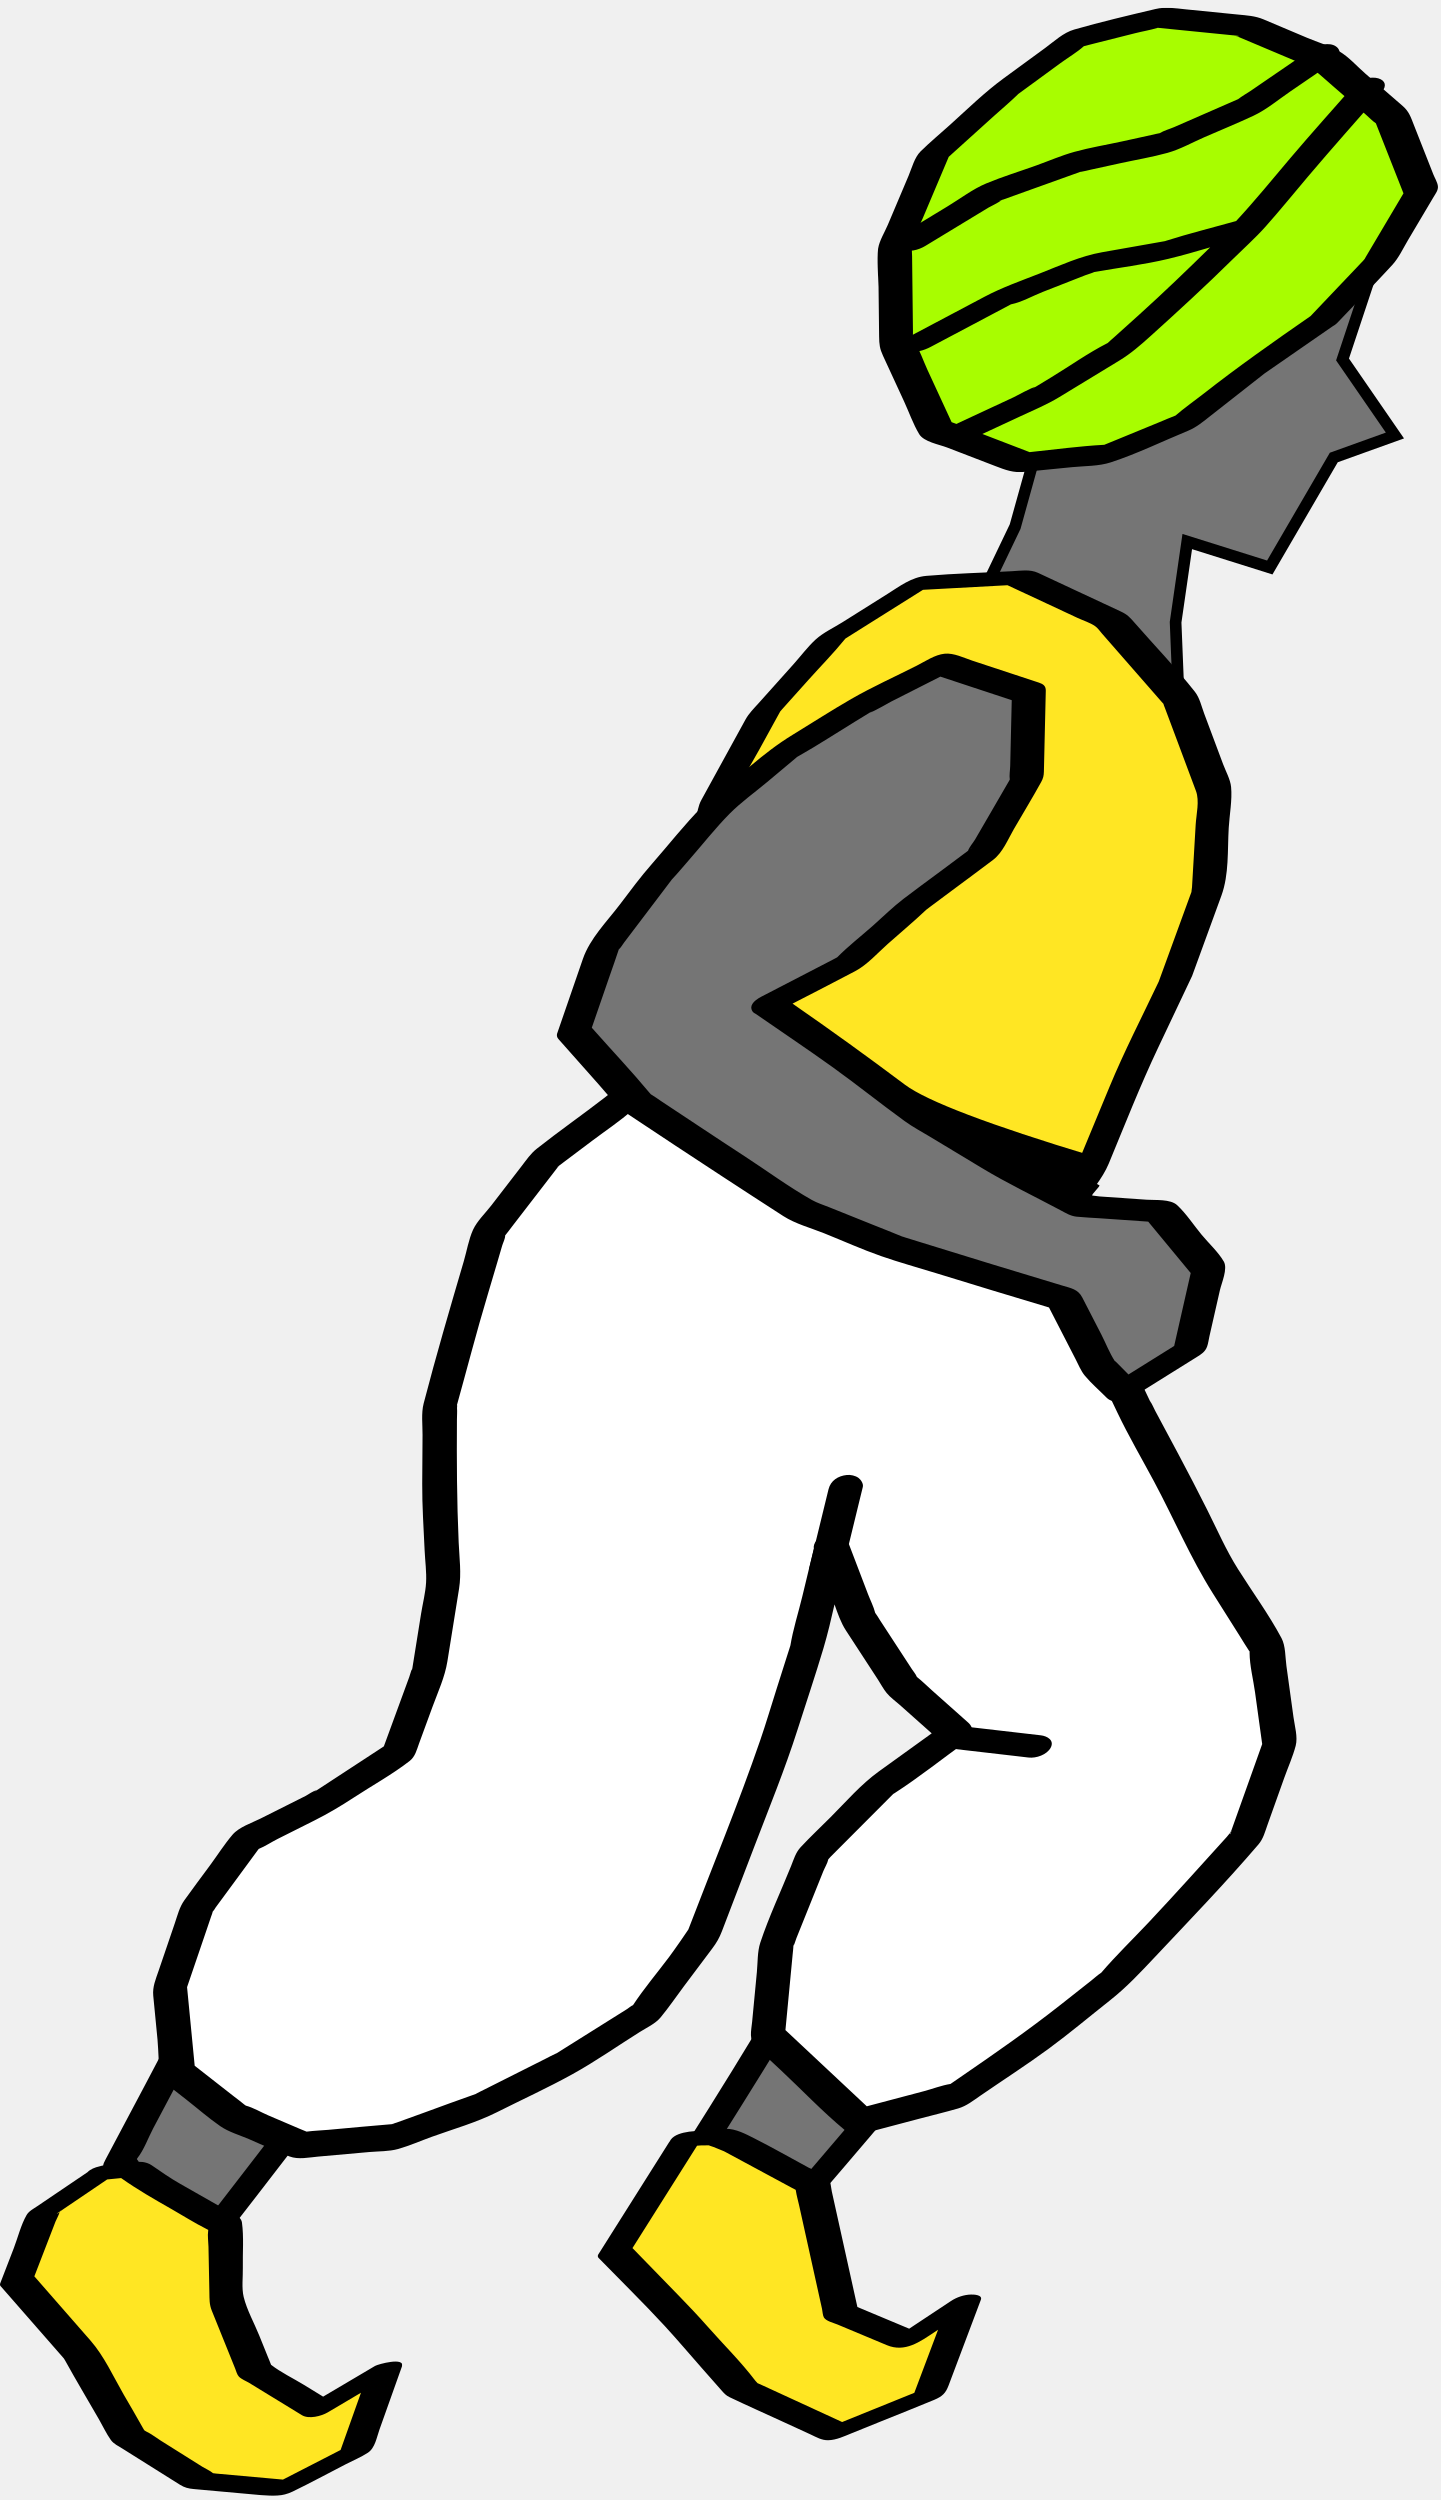
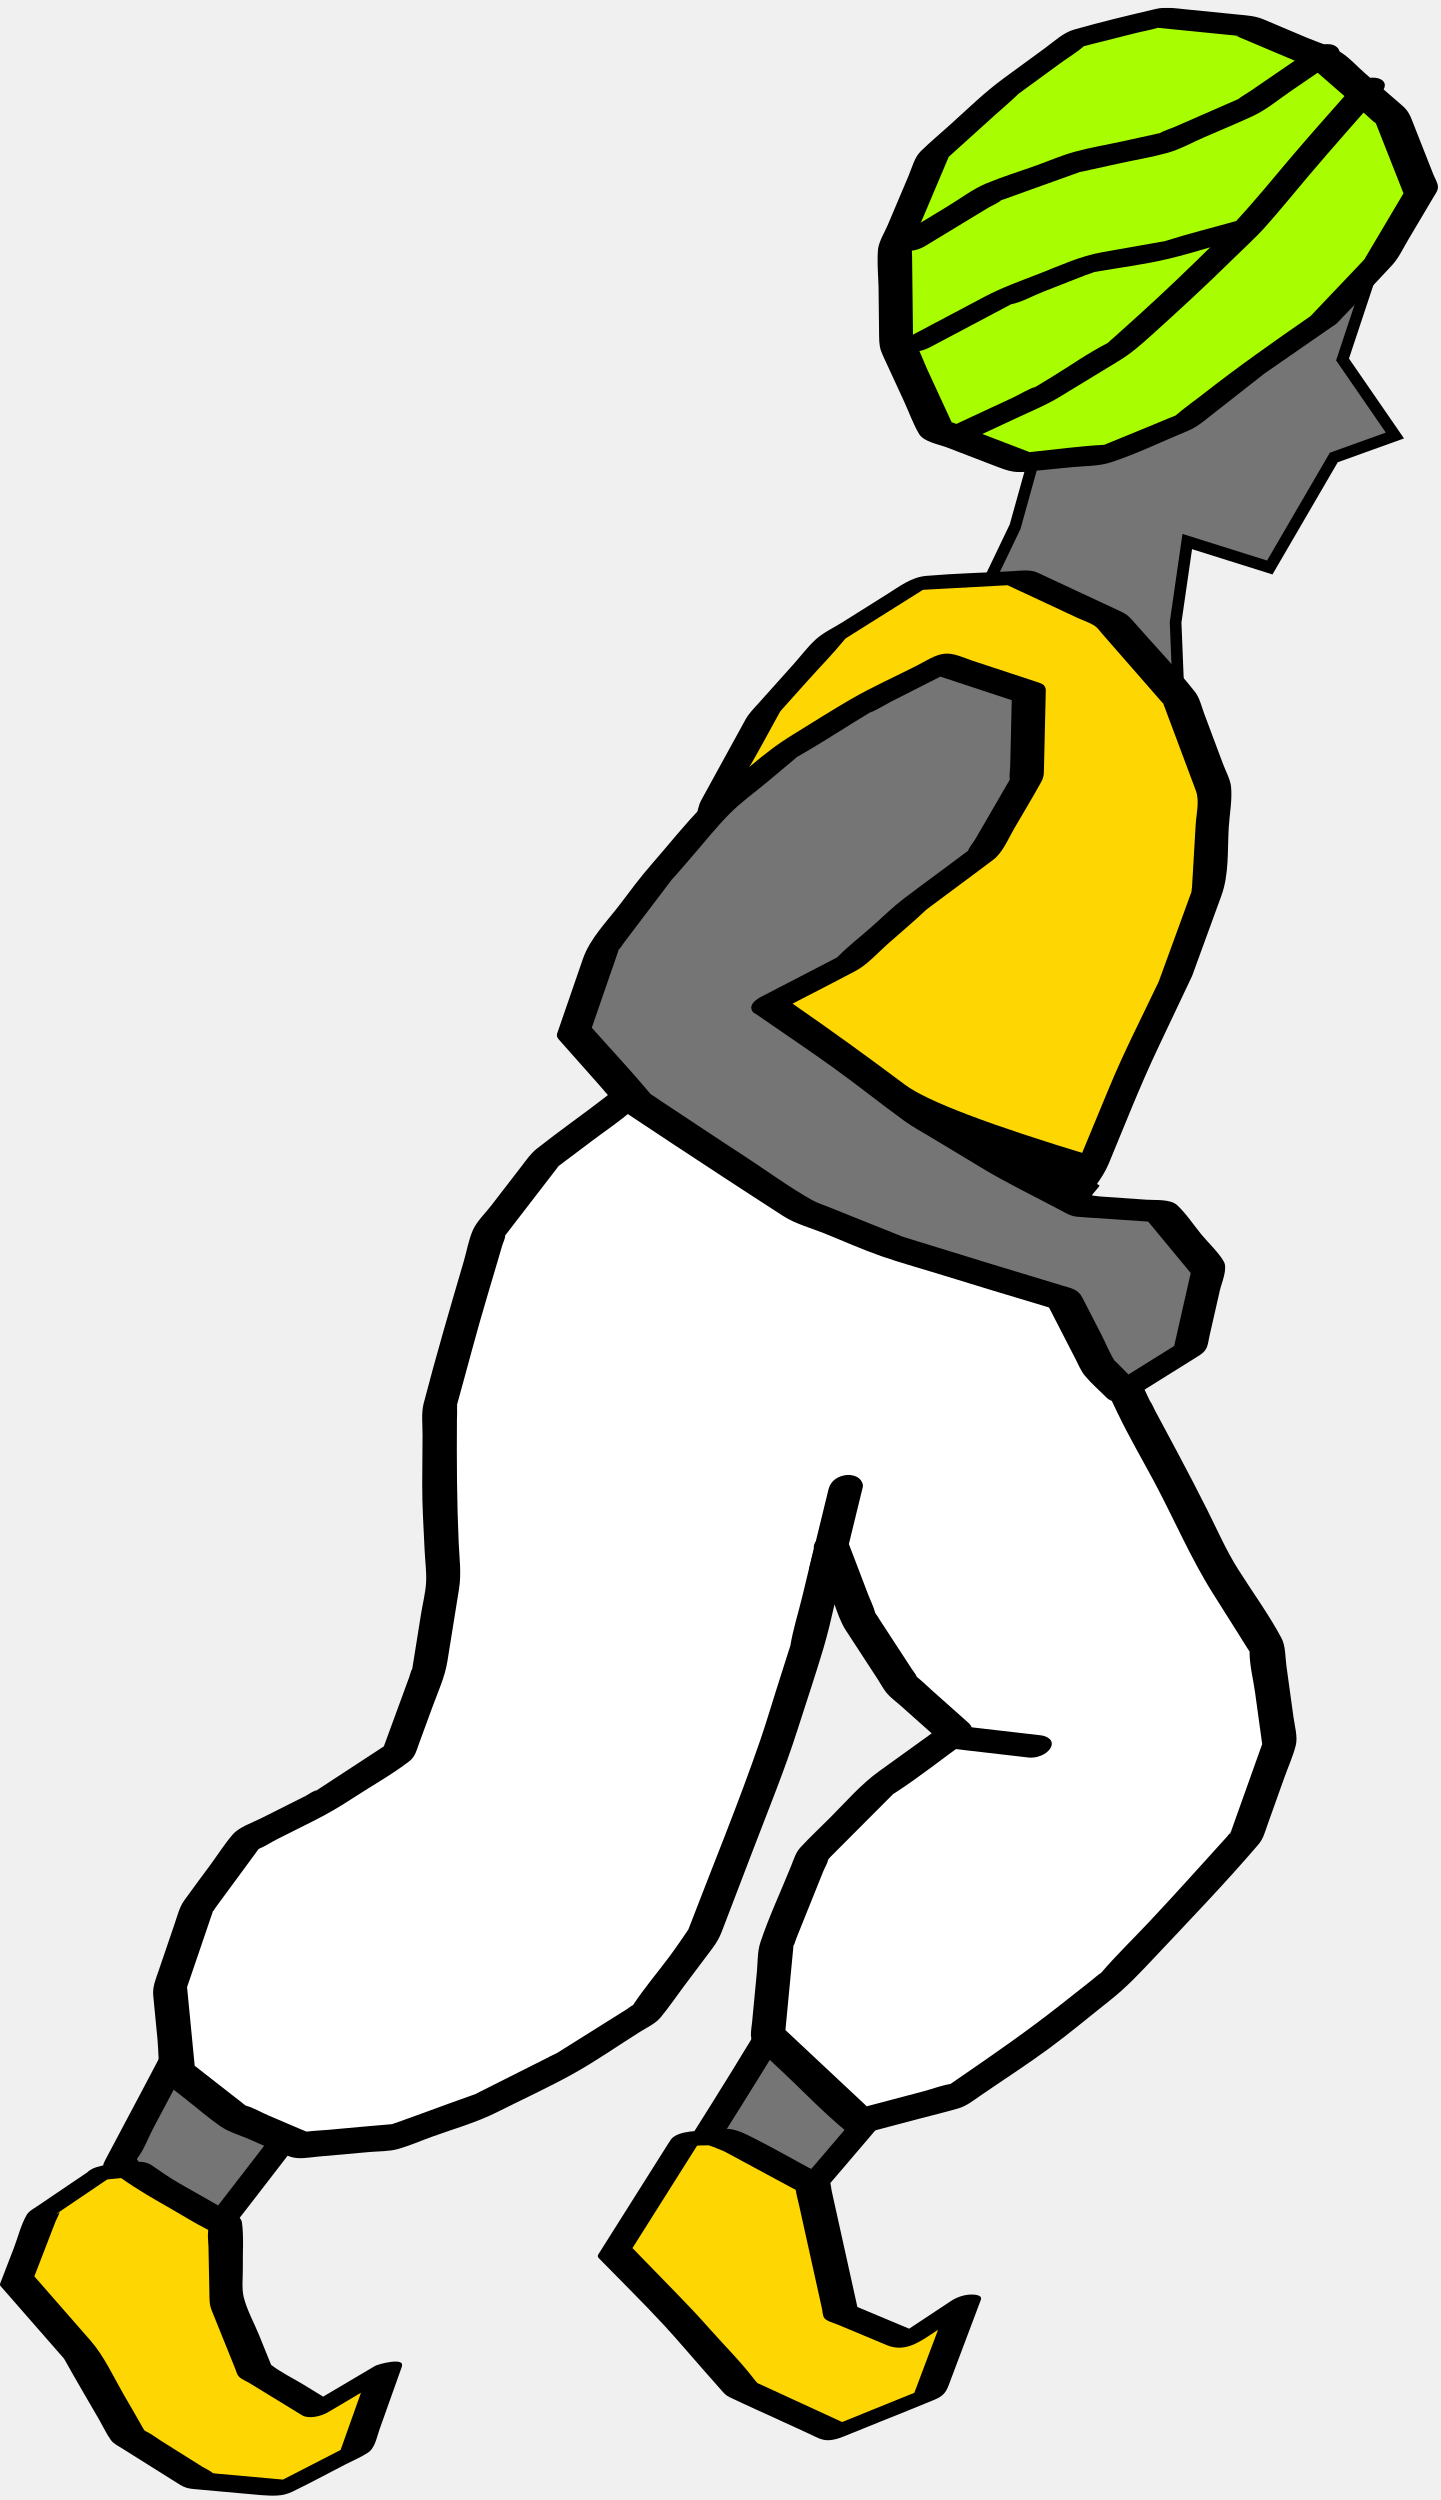
<svg xmlns="http://www.w3.org/2000/svg" xmlns:xlink="http://www.w3.org/1999/xlink" width="102" height="177" viewBox="0 0 102 177">
  <defs>
    <path id="prefix__a" d="M0 0.534L28.476 0.534 28.476 24.198 0 24.198z" />
    <path id="prefix__c" d="M0.522 0.384L40.213 0.384 40.213 33.261 0.522 33.261z" />
  </defs>
  <g fill="none" fill-rule="evenodd">
    <path fill="#757575" d="M96.854 20.021L95.051 25.451 98.76 30.833 94.434 32.389 89.899 40.179 84.058 38.342 83.232 44.054 83.479 50.162 83.891 56.196 83.15 62.105 78.71 60.949 74.43 55.836 71.942 49.621 68.7 43.906 71.88 37.268 73.817 30.267 77.241 24.434 81.799 19.614 86.235 14.652 91.482 10.207 95.8 14.373z" />
    <path fill="#000" d="M94.153 32.052l-4.444 7.634-5.99-1.883-.9 6.23.249 6.156.408 5.994-.677 5.404-3.857-1.004-4.154-4.962-2.463-6.153-3.16-5.579 3.087-6.443L74.2 30.43l3.373-5.746 4.534-4.794 4.417-4.94 4.94-4.186 3.955 3.815 1.01 5.414-1.834 5.523 3.522 5.111-3.964 1.426zm1.354-6.667l1.772-5.334-1.098-5.883-4.68-4.517-5.532 4.687-4.47 4.993-4.558 4.82-3.48 5.907-1.97 7.065-3.256 6.799 3.334 5.878 2.478 6.189 4.431 5.326 5.023 1.307.804-6.415-.414-6.062-.245-6.07.751-5.194 5.693 1.79 4.624-7.944 4.69-1.687-3.897-5.655z" />
    <path fill="#757575" d="M23.365 147.274L18.322 153.855 13.354 160.268 12.186 160.797 8.463 153.103 11.916 146.592 15.356 139.972 19.167 143.862z" />
    <g>
      <path fill="#000" d="M14.358 157.387l-1.473 1.9-1.543-3.191-1.289-2.663c-.099-.204-.186-.524-.336-.695-.008-.008-.018-.026-.026-.042.007-.02.016-.04.035-.063.468-.588.768-1.446 1.118-2.108l1.532-2.89c.521-.98 1.036-1.964 1.549-2.95l1.601-3.083c.822.871 1.648 1.745 2.527 2.545 1.262 1.15 2.66 2.177 3.992 3.25-2.556 3.334-5.113 6.668-7.687 9.99m10.121-10.729c-1.392-1.132-2.87-2.204-4.197-3.412-1.335-1.217-2.547-2.6-3.812-3.89-.548-.56-2.004.037-2.305.617-1.297 2.496-2.58 5-3.898 7.484l-2.79 5.26c-.207.39-.235.488-.043.884l1.11 2.294 2.447 5.057c.253.523 1.268.283 1.65.11.592-.268 1.383-.5 1.829-.982.262-.283.482-.622.718-.927l3-3.871c1.315-1.698 2.62-3.402 3.926-5.106l2.355-3.074c.004-.005.005-.008.007-.013.122-.143.167-.298.003-.431" transform="translate(0 .166)" />
-       <path fill="#ffe623" d="M7.208 153.669L3.067 156.473 1.201 161.304 5.69 166.437 9.071 172.312 14.102 175.475 20.001 176.006 25.222 173.322 27.269 167.574 22.493 170.397 18.03 167.665 16.038 162.732 15.93 157.326 10.649 154.319 9.457 153.448z" transform="translate(0 .166)" />
+       <path fill="#fed601" d="M7.208 153.669L3.067 156.473 1.201 161.304 5.69 166.437 9.071 172.312 14.102 175.475 20.001 176.006 25.222 173.322 27.269 167.574 22.493 170.397 18.03 167.665 16.038 162.732 15.93 157.326 10.649 154.319 9.457 153.448z" transform="translate(0 .166)" />
      <g transform="translate(0 .166) translate(0 152.339)">
        <mask id="prefix__b" fill="#fff">
          <use xlink:href="#prefix__a" />
        </mask>
        <path fill="#000" d="M15.31 22.626c-.068-.007-.149-.02-.228-.03-.207-.178-.548-.324-.758-.456l-2.947-1.852c-.332-.208-.668-.478-1.024-.643-.014-.007-.078-.047-.12-.07-.023-.03-.051-.067-.064-.09-.46-.833-.948-1.65-1.422-2.472-.736-1.28-1.37-2.698-2.348-3.815L2.432 8.66l.863-2.235.638-1.651c.028-.074.23-.455.297-.674-.094.12-.345.164-.093.039.034-.018.066-.043.1-.064.014-.053.021-.097.011-.117.022.042.014.078-.004.113.116-.074.229-.16.34-.236l1.43-.968c.524-.355 1.05-.71 1.574-1.067l.988-.097c1.156.82 2.354 1.504 3.594 2.21.807.46 1.603.968 2.433 1.385.04.02.092.046.14.074 0 .017 0 .037-.005.067-.052.355.015.77.022 1.129l.064 3.22c.01.496-.01.852.171 1.301l1.143 2.832.514 1.274c.071.176.127.42.26.562.175.188.522.32.74.453l1.49.912 2.231 1.366c.491.301 1.377.071 1.83-.196l2.354-1.392-1.443 4.053-4.08 2.097-4.724-.425M26.56 15l-3.683 2.177-1.38-.846c-.75-.458-1.61-.868-2.305-1.408-.007-.017-.014-.031-.024-.06-.055-.16-.128-.315-.19-.47l-.623-1.542c-.354-.878-.876-1.808-1.102-2.728-.154-.632-.047-1.426-.06-2.074-.02-1.042.078-2.167-.063-3.2-.07-.51-.844-.729-1.26-.967-1.039-.59-2.077-1.182-3.115-1.773-.713-.406-1.336-.843-2.012-1.31C9.975.267 8.584.685 7.705.772l-.011.001c-.214.003-.433.033-.65.1-.326.074-.646.2-.85.415l-2.158 1.46-1.396.946c-.263.178-.596.345-.758.627-.403.701-.618 1.6-.908 2.352-.32.826-.64 1.653-.958 2.48-.035.096-.013.177.066.243l2.557 2.925 1.574 1.799c.102.116.207.232.307.351.017.026.049.072.085.138.776 1.406 1.603 2.787 2.404 4.179.275.477.518 1.007.838 1.456.203.284.53.428.826.615 1.358.852 2.716 1.706 4.073 2.559.318.2.603.27.973.302.768.07 1.535.14 2.302.208l2.518.227c.77.07 1.442.099 2.18-.257 1.27-.614 2.514-1.293 3.769-1.938.512-.263 1.07-.494 1.555-.81.515-.337.626-1.09.822-1.639l1.589-4.463c.25-.7-1.691-.168-1.895-.047" mask="url(#prefix__b)" />
      </g>
      <path fill="#000" d="M4.237 156.415l-.007.025c.007-.009.01-.02.014-.03l-.007.005" transform="translate(0 .166)" />
      <path fill="#757575" d="M64.952 145.837L59.879 151.841 54.819 157.734 53.631 158.002 49.57 151.82 53.747 145.181 57.768 138.433 61.314 142.161z" transform="translate(0 .166)" />
      <path fill="#000" d="M55.845 155.26l-1.476 1.719-3.547-5.4c2.162-3.439 4.31-6.876 6.389-10.365.214-.36.43-.72.643-1.08 1.915 2 3.84 3.984 5.787 5.954-2.59 3.065-5.182 6.128-7.796 9.173m10.308-9.664c0-.024-.001-.047-.008-.068-.012-.049-.034-.097-.079-.143-2.42-2.446-4.812-4.911-7.184-7.404-.45-.474-1.913-.056-2.219.458-2.127 3.57-4.259 7.127-6.47 10.644l-1.727 2.743c-.112.178-.123.271-.01.444l4.06 6.182c.207.315.988.144 1.258.084.739-.167 1.597-.247 2.15-.81.23-.235.432-.503.644-.751l3.05-3.552c1.34-1.558 2.664-3.127 3.99-4.696l2.448-2.897c.066-.079.089-.146.095-.207.002-.01.002-.018.002-.027" transform="translate(0 .166)" />
-       <path fill="#ffe623" d="M48.578 151.286L43.526 159.291 48.153 164.049 52.515 168.997 59.136 172.045 65.812 169.343 68.26 162.845 64.186 165.541 59.53 163.593 57.513 154.48 52.271 151.653 50.945 151.112z" transform="translate(0 .166)" />
+       <path fill="#fed601" d="M48.578 151.286L43.526 159.291 48.153 164.049 52.515 168.997 59.136 172.045 65.812 169.343 68.26 162.845 64.186 165.541 59.53 163.593 57.513 154.48 52.271 151.653 50.945 151.112z" transform="translate(0 .166)" />
      <path fill="#000" d="M64.734 169.245l-5.111 2.069-3.322-1.53-2.278-1.048c-.13-.059-.268-.113-.397-.178v-.002c-.05-.063-.11-.117-.16-.18-1.017-1.342-2.257-2.56-3.37-3.824-.648-.734-1.312-1.436-1.995-2.138l-3.322-3.417 4.573-7.247.314-.023c.1-.007.33.01.51-.005.11.049.25.082.338.118l.738.3c.026.013.058.028.093.048.455.247.911.491 1.367.737l3.347 1.805c.087.047.192.09.277.147l.009.046c.052.354.156.709.234 1.058l1.622 7.33c.037.168.044.453.133.603.157.26.69.382.953.492l3.498 1.464c1.294.541 2.344-.238 3.39-.93l.241-.16-1.682 4.465m-14.73-17.615c-.119-.013-.062-.016 0 0m1.245.51c-.099-.042-.08-.04 0 0m17.508 10.147c-.5.01-1.016.186-1.43.46l-2.957 1.958-3.667-1.535-1.811-8.18c-.06-.27-.066-.727-.263-.943-.297-.326-1.01-.544-1.391-.75-1.276-.689-2.539-1.413-3.833-2.067-.59-.299-1.332-.694-2.003-.673-.775.024-1.553.114-2.328.171-.074.006-.158.014-.244.025-.023.001-.042.004-.053.005-.009.001-.017.005-.026.006-.464.065-1.019.215-1.267.567-.026.035-.037.065-.05.097-.012.016-.03.027-.042.045l-5.051 8.005c-.035.096-.013.178.065.244 1.549 1.592 3.144 3.15 4.65 4.783.89.967 1.74 1.975 2.61 2.962l1.406 1.595c.193.218.319.368.58.492 1.224.585 2.466 1.135 3.699 1.703l2.046.94c.414.192.773.416 1.243.405.579-.014 1.117-.275 1.643-.488l2.06-.833c1.264-.512 2.537-1.01 3.796-1.536.588-.247.817-.48 1.022-1.024l.82-2.177 1.464-3.886c.135-.357-.51-.375-.688-.37" transform="translate(0 .166)" />
      <path fill="#FFF" d="M58.851 109.33L57.162 116.333 54.961 123.246 52.394 130.049 49.752 136.954 45.709 142.345 40.012 145.921 34.143 148.875 27.919 151.125 21.287 151.715 16.572 149.7 12.607 146.599 12.023 140.573 13.951 134.913 17.495 130.09 22.982 127.337 28.228 123.903 30.383 118.025 31.38 111.809 31.102 105.597 31.144 99.359 32.796 93.341 34.64 87.066 38.634 81.882 43.805 77.991 48.749 73.492 54.826 74.631 60.517 76.377 66.078 78.666 69.225 83.762 73.964 88.329 77.527 93.685 80.31 99.533 83.337 105.196 86.21 110.912 89.642 116.359 90.593 123.249 88.231 129.874 83.548 135.039 78.852 140.027 73.465 144.277 67.757 148.202 60.835 150.032 54.364 143.97 54.975 137.543 57.541 131.159 62.385 126.304 67.641 122.517 63.868 119.16 60.811 114.467z" transform="translate(0 .166)" />
      <path fill="#000" d="M48.61 136.737l.002-.007-.006.014.005-.007M29.193 117.946c-.01.02-.024.043-.03.058l.03-.058zM87.079 129.614c.019-.022.036-.042.053-.059.006-.02.01-.037.02-.056-.05.017-.068.068-.073.115" transform="translate(0 .166)" />
      <path fill="#000" d="M87.966 127.23l-.776 2.175c-.01.029-.025.061-.039.094.017-.006.036-.008.06-.003-.013-.003-.043.022-.079.06-.01.025-.02.052-.022.075-.01.117-.038.057-.031-.017-.087.101-.187.235-.214.263-1.84 2.03-3.667 4.071-5.544 6.067-1.115 1.184-2.3 2.33-3.36 3.565l-.012.006c-.239.156-.46.363-.683.54l-2.18 1.72c-2.265 1.786-4.598 3.407-6.976 5.041l-.815.561c-.628.099-1.283.355-1.885.514l-4.041 1.069-5.76-5.395.515-5.404c.015-.164.039-.33.046-.494l.004-.042c-.012.024-.027.05-.048.077.019-.025.033-.057.049-.087.016-.143.057-.13.02-.035.078-.164.129-.37.19-.522l1.274-3.17.63-1.569c.098-.242.299-.57.355-.845.064-.064.146-.166.165-.185l.955-.957 2.625-2.632.852-.854.006-.005c.018-.01.044-.024.086-.05 1.757-1.135 3.415-2.462 5.113-3.685.464-.334.541-.92.11-1.305l-2.531-2.252c-.37-.328-.728-.688-1.116-.994-.003-.008-.002-.011-.007-.022-.075-.18-.234-.36-.34-.523l-2.264-3.473c-.104-.161-.199-.336-.317-.487l-.015-.018c-.112-.45-.348-.903-.512-1.333l-1.38-3.615c-.032-.48-.734-.702-1.13-.678-.18.011-.354.054-.515.119-.489.164-.875.517-.812.962l-.809 3.356c-.282 1.172-.67 2.363-.858 3.555l.015-.092c-.006.028-.013.056-.022.083-.079.24-.153.48-.23.72-.239.753-.48 1.506-.718 2.259-.39 1.22-.75 2.454-1.167 3.665-1.552 4.513-3.388 8.954-5.093 13.41-.013.036-.972 1.427-1.37 1.957-.843 1.125-1.776 2.223-2.548 3.398-.13.047-.322.215-.412.272l-1.888 1.185-3.106 1.949c-.019.007-.047.02-.097.042-.227.103-.448.225-.671.338l-2.169 1.091-2.133 1.074c-.194.098-.394.19-.585.295-.038.02-.06.033-.078.045-1.22.422-2.427.878-3.64 1.317l-1.97.712c-.025.009-.242.067-.327.108h-.007c-1.498.119-2.994.267-4.491.4-.506.045-1.031.06-1.538.128-.157-.07-.322-.13-.474-.195l-2.246-.96c-.497-.213-1.05-.544-1.582-.687-.042-.031-.088-.061-.093-.066-.232-.199-.484-.379-.726-.568l-1.97-1.54-.83-.65-.54-5.564 1.357-3.98.356-1.049c.03-.086.071-.178.092-.267-.021.023-.048.048-.085.07.03-.018.06-.049.09-.086l.002-.005c.027-.136.065-.122.047-.063.063-.094.121-.201.166-.263l.683-.928 1.705-2.32.607-.826c.017-.024.036-.047.054-.07.454-.183.914-.493 1.327-.7l2.6-1.305c.986-.494 1.88-1.027 2.802-1.63 1.301-.852 2.717-1.63 3.947-2.584.408-.316.508-.79.678-1.254l.947-2.583c.389-1.06.88-2.114 1.058-3.233l.825-5.138c.173-1.08.021-2.186-.028-3.275-.13-2.909-.142-5.788-.123-8.702.002-.27.026-.55.006-.82-.003-.033.024-.172.001-.198-.003-.002-.005 0-.007-.002l.487-1.773c.37-1.346.726-2.697 1.108-4.04.408-1.432.84-2.858 1.26-4.286l.35-1.194c.06-.204.216-.493.208-.705 0-.004-.002-.004-.002-.007.179-.214.342-.443.512-.664l3.16-4.1c.04-.051.09-.108.128-.164l.333-.252 2.074-1.56c.934-.703 1.932-1.361 2.806-2.138 1.26-1.12 2.496-2.272 3.744-3.408l.534-.485 2.998.561 2.017.379.165.022c-.067-.022-.102-.036.002 0 .09.013.181.029.185.043.002.01-.036.002-.083-.011l.17.052c2.277.698 4.57 1.322 6.772 2.229l3.818 1.572 2.823 4.571c.268.433.622.745.989 1.099l2.5 2.41 1.14 1.098.337.325c.019.018.034.038.05.057.01.027.024.053.033.071.08.136.178.265.265.397l.864 1.299 1.903 2.859c.113.17.26.527.43.647-.06-.043-.151-.321-.043-.094.07.145.138.29.207.436.837 1.757 1.67 3.516 2.509 5.272.795 1.668 1.737 3.276 2.608 4.905 1.405 2.628 2.572 5.39 4.161 7.913l1.895 3.005c.22.35.432.709.663 1.053.02.029.031.043.046.061-.004.018-.007.04-.007.076.005.916.262 1.9.387 2.806l.456 3.304.05.36-1.397 3.916m-60.211 22.995c.117-.03.36-.03 0 0m-5.346-23.628c-.04.025-.08.05-.12.077-.222.15.047-.05.12-.077m17.104-44.18c-.032.038-.06.066-.071.052l.07-.052m52.068 39.001l-.501-3.633c-.085-.611-.054-1.418-.35-1.974-.9-1.685-2.063-3.271-3.08-4.887-.84-1.33-1.475-2.793-2.18-4.197-.66-1.312-1.33-2.61-2.022-3.905l-1.656-3.096c-.123-.231-.228-.508-.384-.72.023.032.153.322.05.106-.06-.126-.121-.253-.18-.38l-2.54-5.337c-.282-.593-.703-1.127-1.066-1.672l-1.958-2.944c-.309-.463-.58-.917-.98-1.304-.706-.686-1.417-1.366-2.126-2.05l-2.264-2.182-.069-.067-.032-.073c-.144-.331-.399-.647-.588-.954l-1.882-3.046c-.347-.56-.562-1.078-1.188-1.35-1.757-.764-3.542-1.537-5.34-2.199-1.677-.616-3.438-1.06-5.146-1.583-1.59-.488-3.265-.702-4.898-1.008-.767-.144-1.732-.497-2.521-.368-.82.135-1.495 1-2.077 1.53-1.241 1.128-2.436 2.372-3.763 3.398-1.593 1.232-3.247 2.386-4.827 3.634-.437.344-.737.79-1.075 1.23l-2.158 2.8c-.412.534-1.01 1.102-1.292 1.725-.308.683-.442 1.509-.653 2.225-.982 3.342-1.962 6.685-2.838 10.056-.182.7-.075 1.515-.08 2.233l-.023 3.446c-.01 1.575.1 3.15.17 4.723.033.75.146 1.54.103 2.292-.042.72-.235 1.463-.35 2.175l-.547 3.419c-.024.147-.053.294-.071.442-.001.012-.004.014-.005.023.01-.024.018-.044.037-.075-.014.023-.025.05-.037.076-.023.145-.061.15-.029.056-.08.181-.128.399-.192.572l-1.796 4.902-4.51 2.951-.25.164c-.187-.005-.611.31-.765.387l-3.202 1.607c-.621.312-1.52.6-1.986 1.145-.576.674-1.064 1.449-1.59 2.163-.606.826-1.227 1.644-1.821 2.48-.347.487-.482 1.057-.674 1.621l-1.153 3.382c-.204.601-.435 1.116-.375 1.753.099 1.038.202 2.075.302 3.113.082.841.04 1.822.257 2.641.08.305.333.47.568.652.404.318.81.634 1.216.951.797.624 1.572 1.306 2.405 1.881.594.41 1.368.633 2.027.914.955.409 1.904.861 2.876 1.23.629.237 1.371.067 2.024.009l3.622-.323c.655-.058 1.396-.035 2.035-.214.807-.227 1.597-.578 2.384-.862 1.536-.555 3.162-1.011 4.625-1.747 1.774-.893 3.596-1.725 5.334-2.686 1.638-.905 3.193-2 4.778-2.994.49-.309 1.094-.579 1.47-1.032.579-.7 1.096-1.463 1.64-2.19l2.018-2.69c.299-.398.502-.75.68-1.215l2.288-5.979c1.054-2.754 2.177-5.5 3.072-8.31.609-1.914 1.256-3.82 1.828-5.744.303-1.021.548-2.064.785-3.11.223.639.447 1.292.81 1.85l2.26 3.468c.203.312.387.668.623.957.258.314.623.573.925.84l2.263 2.015c-1.247.9-2.494 1.798-3.742 2.697-1.27.915-2.313 2.132-3.416 3.237-.706.708-1.443 1.396-2.123 2.128-.35.377-.485.858-.675 1.331-.722 1.796-1.568 3.584-2.178 5.42-.214.644-.18 1.415-.244 2.083l-.335 3.515c-.064.678-.259 1.283.281 1.798.576.55 1.163 1.09 1.745 1.634 1.501 1.407 2.948 2.932 4.533 4.246.614.51 1.352.233 2.037.051l3.27-.864c.905-.24 1.819-.458 2.718-.718.594-.172 1.072-.56 1.576-.906 1.612-1.11 3.268-2.174 4.846-3.333 1.477-1.085 2.886-2.275 4.324-3.41 1.19-.938 2.166-1.99 3.208-3.096 2.462-2.617 4.972-5.219 7.31-7.95.345-.404.463-.896.641-1.393l1.184-3.319c.266-.747.609-1.504.81-2.273.161-.617-.07-1.393-.155-2.015M55.965 116.306c.03-.126.038-.23 0 0" transform="translate(0 .166)" />
      <path fill="#000" d="M15.054 135.212c0 .005-.003.01-.005.016.029-.032.046-.061.054-.084-.016.024-.032.048-.049.068M56.175 137.615v.01l.02-.044-.02.034M54.241 75.501l-.007-.002h-.001l.104.032c-.032-.01-.064-.018-.096-.03" transform="translate(0 .166)" />
      <path fill="#a8fd00" d="M93.712 22.474L88.727 25.928 83.939 29.683 78.322 31.991 72.322 32.584 66.278 30.26 63.447 24.127 63.368 17.237 66.075 10.834 71.193 6.214 76.176 2.568 82.132 1.065 88.205 1.673 93.886 4.072 98.559 8.124 100.616 13.342 97.673 18.305z" transform="translate(0 .166)" />
      <path fill="#000" d="M87.392 2.344l-.014-.001c.037.017.072.03.108.039-.033-.011-.064-.025-.094-.038M89.509 26.292l.032-.021c-.01.005-.017.011-.025.016l-.007.005" transform="translate(0 .166)" />
      <g transform="translate(0 .166) translate(61.596)">
        <mask id="prefix__d" fill="#fff">
          <use xlink:href="#prefix__c" />
        </mask>
        <path fill="#000" d="M36.466 15.722l-1.033 1.743c-.114.193-.233.383-.342.578l-.062.115c-.032.041-.07.09-.091.111-.155.162-.308.324-.461.487-.449.47-.897.942-1.345 1.414l-1.942 2.044c-2.593 1.798-5.148 3.592-7.631 5.54-.636.498-1.318.971-1.93 1.503l-.015.005c-.376.14-.744.306-1.115.458l-3.103 1.275c-.268.11-.54.214-.808.33-1.763.096-3.53.336-5.288.52l-5.523-2.123-1.712-3.709c-.3-.65-.546-1.398-.926-2.007-.033-.052-.044-.12-.079-.17-.008-.01-.013-.015-.017-.016-.01-.177 0-.363-.002-.533l-.061-5.311c-.004-.313-.054-.66.023-.96.15-.577.494-1.165.725-1.713l1.846-4.366 3.225-2.912c.546-.492 1.115-.968 1.641-1.48.026-.025.038-.04.052-.054.213-.151.422-.309.634-.463l2.366-1.73c.529-.389 1.155-.752 1.65-1.195.249-.06.496-.127.743-.19l2.875-.725c.52-.132 1.091-.224 1.615-.386h.004l1.116.112 3.002.3 1.14.114.146.015c-.04-.02-.08-.042-.116-.073.034.03.08.053.13.074.057.007.114.014.17.017.287.016.129.076-.077.021.087.031.175.056.241.084l1.156.488 2.767 1.168.958.404c.162.07.374.202.266.104.485.404.955.829 1.432 1.242l2.416 2.095c.222.192.44.43.684.593l.005.003.097.244 1.858 4.716-1.304 2.199m3.409-3.564l-1.356-3.442c-.225-.57-.344-.979-.804-1.378l-2.642-2.29c-.582-.506-1.168-1.181-1.838-1.573-.692-.405-1.54-.65-2.278-.961L27.86 1.205C27.27.956 26.673.926 26.04.863L22.352.495C21.616.42 20.942.3 20.214.472c-1.92.454-3.86.91-5.756 1.453-.772.22-1.415.836-2.05 1.301l-2.94 2.15c-1.353.99-2.553 2.169-3.797 3.291-.695.628-1.427 1.231-2.093 1.89-.426.421-.617 1.177-.845 1.717L1.26 15.756c-.218.516-.6 1.121-.685 1.677-.132.855.02 1.852.03 2.714l.04 3.505c.007.558.04.862.276 1.37l1.491 3.231c.349.756.64 1.6 1.068 2.314.33.552 1.414.734 1.976.95l3.45 1.327c.69.265 1.248.476 2.004.401l3.404-.337c.882-.087 1.886-.06 2.736-.34 1.858-.606 3.66-1.492 5.466-2.235.61-.25 1.086-.66 1.601-1.064l2.907-2.281c.296-.232.594-.462.888-.696l-.02.01c.01-.003.018-.01.027-.015l.068-.054c.171-.137.044-.023-.043.038.073-.043.145-.104.209-.148l2.773-1.922 1.815-1.256c.132-.071.25-.155.34-.25 1.296-1.365 2.616-2.71 3.89-4.095.464-.504.766-1.169 1.113-1.754l1.815-3.061c.14-.238.347-.493.309-.78-.037-.273-.234-.592-.334-.847" mask="url(#prefix__d)" />
      </g>
      <path fill="#000" d="M73.32 27.222c-.004 0-.008.003-.011.004h.004l.006-.004" transform="translate(0 .166)" />
      <path fill="#000" d="M97.59 5.382c-.503-.153-1.336.049-1.69.453-1.51 1.72-3.042 3.423-4.523 5.168-1.277 1.506-2.52 3.038-3.86 4.482l-.026.006c-1.64.462-3.305.873-4.93 1.388l-.08.028h-.006c-.408.07-.813.144-1.22.216l-3.22.568c-1.539.271-2.945.926-4.397 1.495-1.331.522-2.678.991-3.941 1.662l-5.288 2.802c-.38.202-.654.683-.203.957.49.296 1.25.018 1.695-.218l4.61-2.443 1.036-.55.033-.017.014-.002c.746-.15 1.532-.6 2.238-.877l3.008-1.179c.19-.074.438-.135.64-.23 1.737-.305 3.519-.52 5.234-.93.995-.24 1.982-.524 2.967-.815-1.642 1.612-3.29 3.2-5.001 4.744l-1.807 1.628c-.147.133-.307.26-.447.402-.011.005-.016.006-.03.014-1.355.69-2.635 1.603-3.934 2.393l-1.016.618-.127.077c.014-.004.024-.004.03 0-.005-.003-.025.004-.036.004-.038.023-.077.045-.116.07-.224.146.01-.036.112-.07-.211.01-1.418.675-1.535.73l-4.222 1.965c-.364.17-.95.592-.616 1.042.317.428 1.21.25 1.595.071l3.699-1.721c.93-.433 1.884-.827 2.762-1.361l4.244-2.582c.832-.506 1.492-1.084 2.218-1.738 1.972-1.779 3.91-3.558 5.8-5.423.783-.773 1.62-1.516 2.352-2.338 1.025-1.15 1.996-2.354 2.993-3.53 1.721-2.029 3.489-4.018 5.243-6.018.341-.388.26-.785-.252-.94M87.687 6.84c.107-.057.259-.104 0 0M65.511 17.247l2.627-1.595 1.844-1.118c.082-.05.688-.342.913-.514-.105.052-.236.054.004-.014l.026-.008c.034-.029.058-.054.059-.072-.002.027-.022.049-.046.067.199-.06.395-.142.59-.212l1.945-.698c1.002-.36 2.007-.718 3.009-1.08l.09-.012c.211-.032.423-.093.632-.139l2.08-.455c1.116-.244 2.264-.433 3.367-.738.895-.247 1.76-.737 2.608-1.107 1.159-.506 2.335-.984 3.48-1.52.925-.433 1.754-1.133 2.592-1.707l3.085-2.112c.392-.269.631-.773.166-1.095-.468-.322-1.28-.109-1.704.182l-2.579 1.765-1.78 1.22c-.049.033-.686.422-.86.569-.214.087-.424.185-.635.277l-1.906.833-1.991.87c-.3.13-.72.243-1.015.427-.2.033-.4.088-.598.131l-2.078.456c-1.117.244-2.265.432-3.368.737-.916.253-1.812.645-2.705.965-1.173.421-2.381.79-3.532 1.269-.95.394-1.835 1.074-2.711 1.605l-3.147 1.91c-.412.25-.616.784-.167 1.094.487.335 1.259.09 1.705-.181" transform="translate(0 .166)" />
      <path fill="#000" d="M70.895 14.02c.015-.008.03-.018.042-.028l-.012.004-.03.023" transform="translate(0 .166)" />
-       <path fill="#ffe623" d="M83.219 69.13L80.046 75.831 77.176 82.758 72.689 89.276 67.803 85.549 62.391 82.802 57.96 78.629 52.841 75.348 49.831 70.213 49.227 63.42 50.687 56.547 54.099 50.329 58.836 45.042 65.076 41.12 72.203 40.733 78.702 43.766 83.552 49.317 85.972 55.788 85.569 62.693z" transform="translate(0 .166)" />
+       <path fill="#fed601" d="M83.219 69.13L80.046 75.831 77.176 82.758 72.689 89.276 67.803 85.549 62.391 82.802 57.96 78.629 52.841 75.348 49.831 70.213 49.227 63.42 50.687 56.547 54.099 50.329 58.836 45.042 65.076 41.12 72.203 40.733 78.702 43.766 83.552 49.317 85.972 55.788 85.569 62.693z" transform="translate(0 .166)" />
      <path fill="#000" d="M84.653 58.23l-.259 4.423c-.004.07-.052.344-.034.318-.037.11-.083.22-.122.33l-.792 2.17-1.408 3.86c-1.175 2.48-2.442 4.933-3.492 7.47l-2.233 5.388c-.423 1.021-1.064 1.852-1.693 2.766l-2.04 2.963-1.319-1.005c-.77-.588-1.524-1.28-2.349-1.79-.998-.615-2.128-1.08-3.174-1.61-.742-.376-1.657-.69-2.31-1.209-.996-.792-1.886-1.777-2.813-2.65-.565-.533-1.104-1.163-1.758-1.588-1.162-.754-2.332-1.494-3.497-2.242-.421-.27-.837-.586-1.28-.82-.042-.022-.064-.031-.078-.035-.11-.141-.188-.322-.279-.476l-2.187-3.73c-.155-.264-.417-.577-.51-.872-.092-.292-.06-.682-.088-.984l-.39-4.396c-.04-.446-.095-.893-.119-1.34l-.003-.03v-.004c.028-.172.073-.344.11-.516l.893-4.208c.151-.71.208-1.547.516-2.207.533-1.137 1.222-2.225 1.826-3.326l1.048-1.91.308-.56c.014-.027.081-.143.116-.209.041-.046.099-.116.118-.137.157-.17.31-.346.465-.52l1.41-1.573c.851-.95 1.76-1.871 2.564-2.861.026-.033.044-.051.06-.069l.213-.134 1.46-.918 3.756-2.36.058-.036 5.984-.325 2.813 1.312 2.153 1.006c.391.182.877.33 1.233.576.189.13.334.349.486.523l1.409 1.612 2.8 3.205c.045.051.098.105.145.16-.007.022.083.233.101.282l.674 1.8 1.527 4.086c.268.713.024 1.657-.019 2.4m2.509-2.676c-.05-.533-.379-1.114-.566-1.615l-1.338-3.577c-.19-.508-.319-1.12-.659-1.55-1.328-1.685-2.84-3.25-4.252-4.866-.352-.403-.52-.597-.992-.817l-3.088-1.441c-.925-.432-1.848-.867-2.775-1.296-.576-.267-1.223-.15-1.843-.117-2.017.11-4.05.157-6.063.33-1.058.09-1.884.735-2.752 1.28l-3.2 2.011c-.611.384-1.35.725-1.887 1.216-.566.52-1.05 1.173-1.562 1.744l-2.467 2.755c-.34.378-.696.726-.941 1.173l-3.118 5.683c-.236.43-.286.9-.388 1.38l-.774 3.645c-.152.72-.434 1.51-.465 2.249-.032.756.14 1.573.207 2.326l.322 3.624c.054.611.083.858.388 1.376l1.865 3.18c.288.493.554 1.216 1.002 1.581.79.645 1.775 1.138 2.633 1.688.778.5 1.633.953 2.366 1.517.555.427 1.045.977 1.553 1.457l2.58 2.43c.398.375.837.563 1.33.813l3.293 1.67c1.52.772 2.782 1.84 4.139 2.876l1.855 1.415c.549.419 1.961-.118 2.306-.618l2.666-3.873c.656-.952 1.516-1.91 1.962-2.985 1.14-2.75 2.225-5.524 3.5-8.215l2.402-5.072 2.074-5.684c.55-1.507.425-3.212.519-4.802.054-.926.255-1.967.168-2.891" transform="translate(0 .166)" />
      <path fill="#757575" d="M54.39 70.963L60.078 68.017 64.704 63.908 69.639 60.23 72.699 54.952 72.841 48.867 66.73 46.85 61.029 49.74 55.619 53.045 50.735 57.139 46.525 61.933 42.663 67.032 40.636 72.905 45.018 77.847 50.767 81.656 56.624 85.463 63.105 88.067 69.772 90.135 75.32 91.803 77.811 96.645 79.461 98.31 84.259 95.316 85.547 89.647 82.214 85.617 76.641 85.231 70.798 82.12 65.143 78.706 59.854 74.747z" transform="translate(0 .166)" />
      <path fill="#000" d="M79.896 97.147l-.155-.157-.53-.535c-.064-.065-.297-.31-.276-.247-.378-.573-.646-1.278-.957-1.883-.452-.878-.901-1.757-1.356-2.634-.304-.587-.807-.657-1.404-.837-3.363-1.01-6.72-2.039-10.074-3.08-.356-.11-.712-.224-1.07-.331-.066-.02-.138-.053-.208-.065-.683-.289-1.378-.553-2.065-.83-1.035-.414-2.069-.83-3.102-1.245-.405-.163-.84-.297-1.22-.512-1.648-.931-3.204-2.082-4.79-3.113-1.046-.68-2.085-1.37-3.125-2.058l-2.748-1.821c-.244-.162-.484-.343-.737-.49-.04-.045-.082-.09-.12-.135-1.236-1.485-2.57-2.897-3.85-4.342l-.21-.236 1.26-3.651c.214-.623.442-1.242.644-1.869.096-.295.01-.018.011-.019.144-.134.256-.336.373-.493.984-1.296 1.966-2.594 2.949-3.891.144-.19.292-.38.432-.572l.005-.005c.427-.452.825-.94 1.236-1.407.947-1.079 1.847-2.237 2.859-3.256.8-.806 1.768-1.494 2.639-2.224l1.81-1.516.294-.247c-.01.007-.018.012-.02.01 0-.002.02-.015.043-.03.033-.028.067-.054.1-.083l-.09.078c.052-.033.128-.076.13-.077 1.34-.756 2.634-1.609 3.947-2.411l.938-.573c.034-.02.068-.043.102-.062-.011.002-.021.003-.027-.002.005.004.026-.004.04-.006.045-.027.092-.053.136-.083.163-.112-.03.042-.127.082.226-.046 1.383-.718 1.489-.772l3.507-1.778 5.052 1.668-.06 2.565-.048 2.081c-.007.297-.077.676-.03.976-.01.02-.02.041-.037.068-.12.195-.23.397-.345.595l-1.03 1.778-1.048 1.805c-.1.174-.417.544-.496.793-.13.095-.26.193-.388.289l-1.627 1.213c-.855.636-1.719 1.261-2.564 1.91-.748.574-1.429 1.248-2.133 1.873-.84.747-1.761 1.457-2.553 2.26-.093.049-.185.1-.277.148l-1.949 1.01-3.148 1.63c-.24.124-.58.346-.68.618l-.004.012c-.013.038-.022.077-.024.118-.002.02.002.039.003.059.003.031.006.062.017.094l.007.015c.017.044.034.088.068.134.055.075.134.127.222.168 1.79 1.239 3.599 2.452 5.369 3.718 1.75 1.252 3.428 2.605 5.17 3.868.6.436 1.27.789 1.904 1.173l3.56 2.148c1.793 1.083 3.703 1.996 5.55 2.98.384.204.72.422 1.162.469.538.056 1.083.075 1.623.112l3.448.239 3.01 3.64-1.172 5.162-3.235 2.019zM68.655 59.98c.144-.129.316-.221.036-.027l-.036.027zm16.416 27.268c-.559-.676-1.084-1.487-1.727-2.087-.476-.446-1.536-.345-2.148-.387l-3.362-.233c-.136-.01-.328-.05-.501-.063-.092-.05.591-.677.501-.724-1.151-.613-1.318-1.306-.501-2.076-7.29-2.204-11.71-3.885-13.258-5.043-2.76-2.066-5.13-3.78-7.962-5.744 1.477-.761 2.956-1.52 4.426-2.295.865-.456 1.593-1.29 2.318-1.934.904-.804 1.84-1.582 2.718-2.415.101-.07.198-.152.294-.223l1.52-1.133c.973-.725 1.95-1.44 2.916-2.173.692-.525 1.055-1.456 1.481-2.192.643-1.109 1.312-2.205 1.93-3.327.144-.264.185-.443.192-.744l.048-2.066.086-3.652c.007-.335-.18-.472-.483-.572l-4.714-1.555c-.602-.2-1.317-.561-1.97-.493-.69.072-1.366.54-1.971.847-1.54.78-3.137 1.497-4.633 2.357-1.4.807-2.764 1.689-4.143 2.531-1.096.67-2.016 1.392-3.002 2.22-1.123.941-2.371 1.824-3.403 2.864-1.254 1.263-2.371 2.7-3.545 4.037-.818.93-1.548 1.916-2.295 2.904-.92 1.213-2.113 2.395-2.614 3.847-.61 1.771-1.222 3.541-1.833 5.312-.025.134.007.253.096.357l2.857 3.221c.68.766 1.28 1.578 2.135 2.145 2.216 1.468 4.426 2.944 6.654 4.392 1.428.928 2.85 1.864 4.283 2.783.861.553 1.952.84 2.896 1.22 1.34.537 2.668 1.138 4.03 1.614 1.287.45 2.612.811 3.915 1.215 2.652.822 5.309 1.622 7.967 2.42l1.885 3.664c.202.393.376.834.658 1.172.464.555 1.035 1.044 1.544 1.558.47.474 1.38.233 1.864-.069l4.524-2.823c.306-.192.585-.363.717-.73.084-.23.112-.494.167-.732l.74-3.256c.119-.523.572-1.528.277-2.037-.396-.68-1.073-1.296-1.574-1.902z" transform="translate(0 .166)" />
      <path fill="#000" d="M56.434 53.426l-.023.02.032-.025-.009.005M61.573 50.29l-.012.008.022-.01-.01.003M60.78 104.469c-.217-.162-.558-.233-.824-.206-.622.063-1.147.396-1.298 1.016l-1.203 4.928c-.056.23-.112.462-.17.693-.055.23.137.515.307.642.218.162.559.232.824.206.623-.063 1.148-.397 1.3-1.016.4-1.643.8-3.286 1.202-4.929l.17-.693c.055-.23-.137-.514-.308-.641M73.695 122.695l-5.425-.628-.77-.089c-.54-.062-1.298.194-1.566.698-.28.524.244.822.694.874l5.425.628.77.09c.54.062 1.298-.195 1.566-.698.28-.525-.244-.822-.694-.875" transform="translate(0 .166)" />
    </g>
  </g>
</svg>
